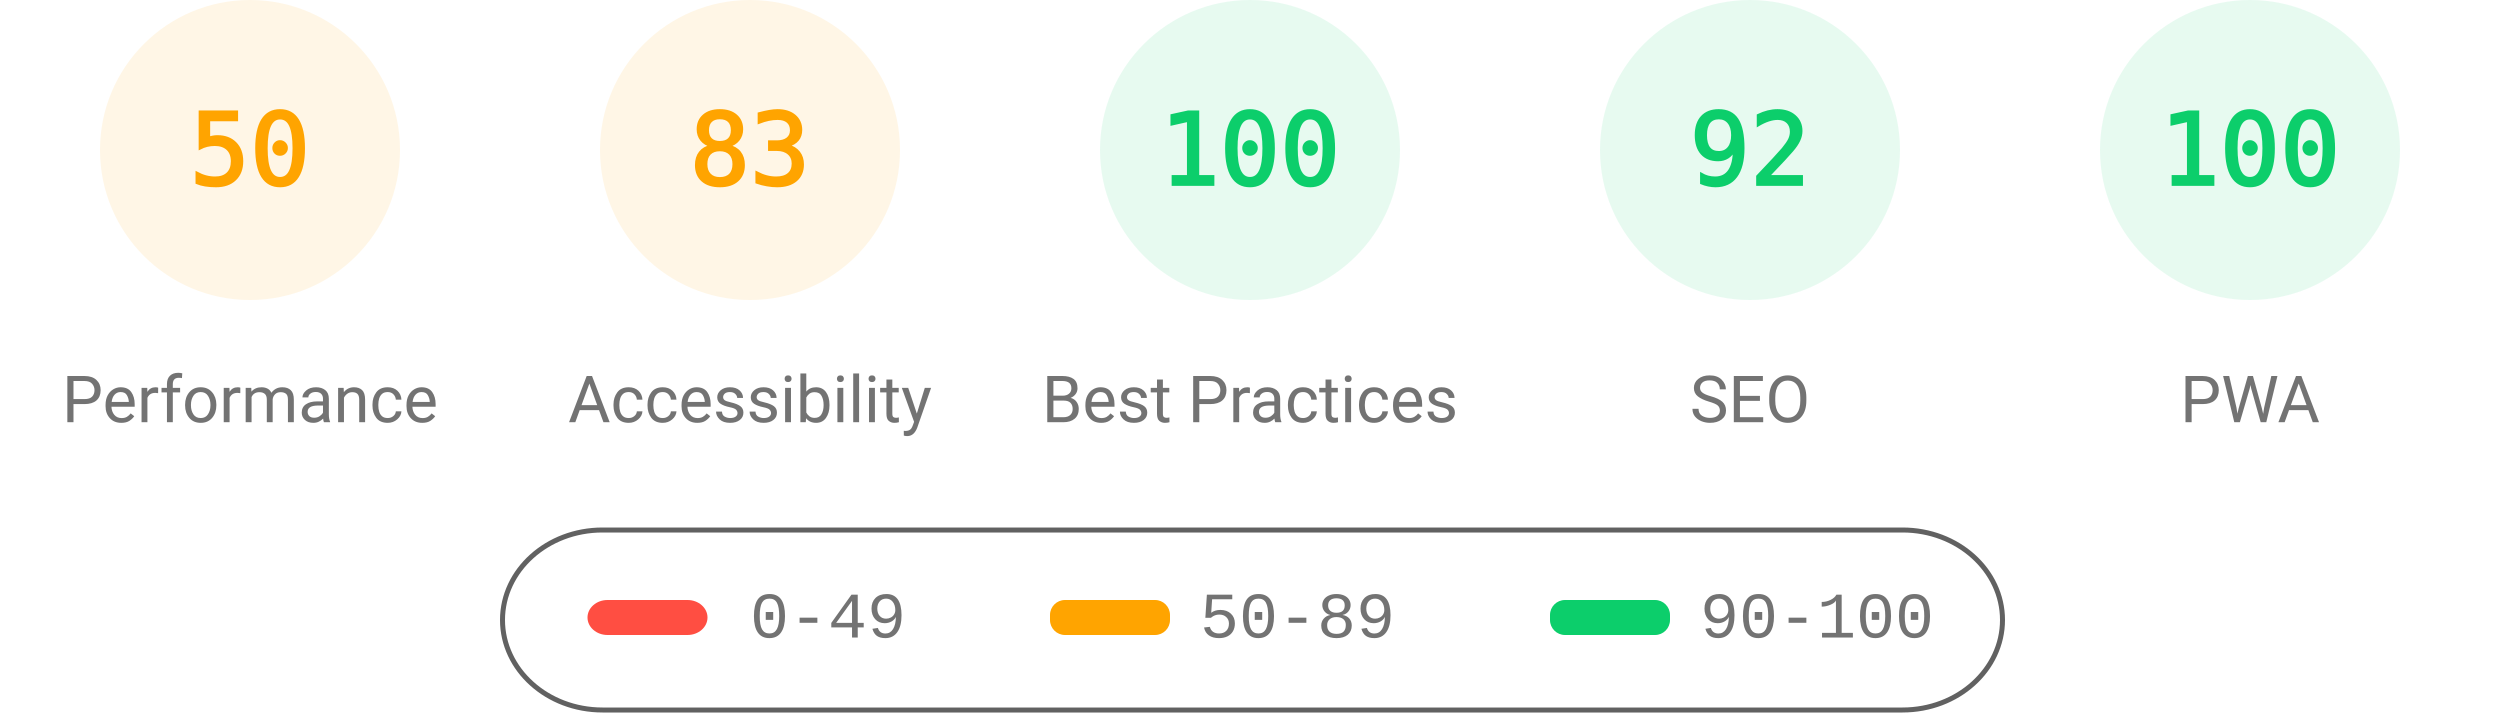
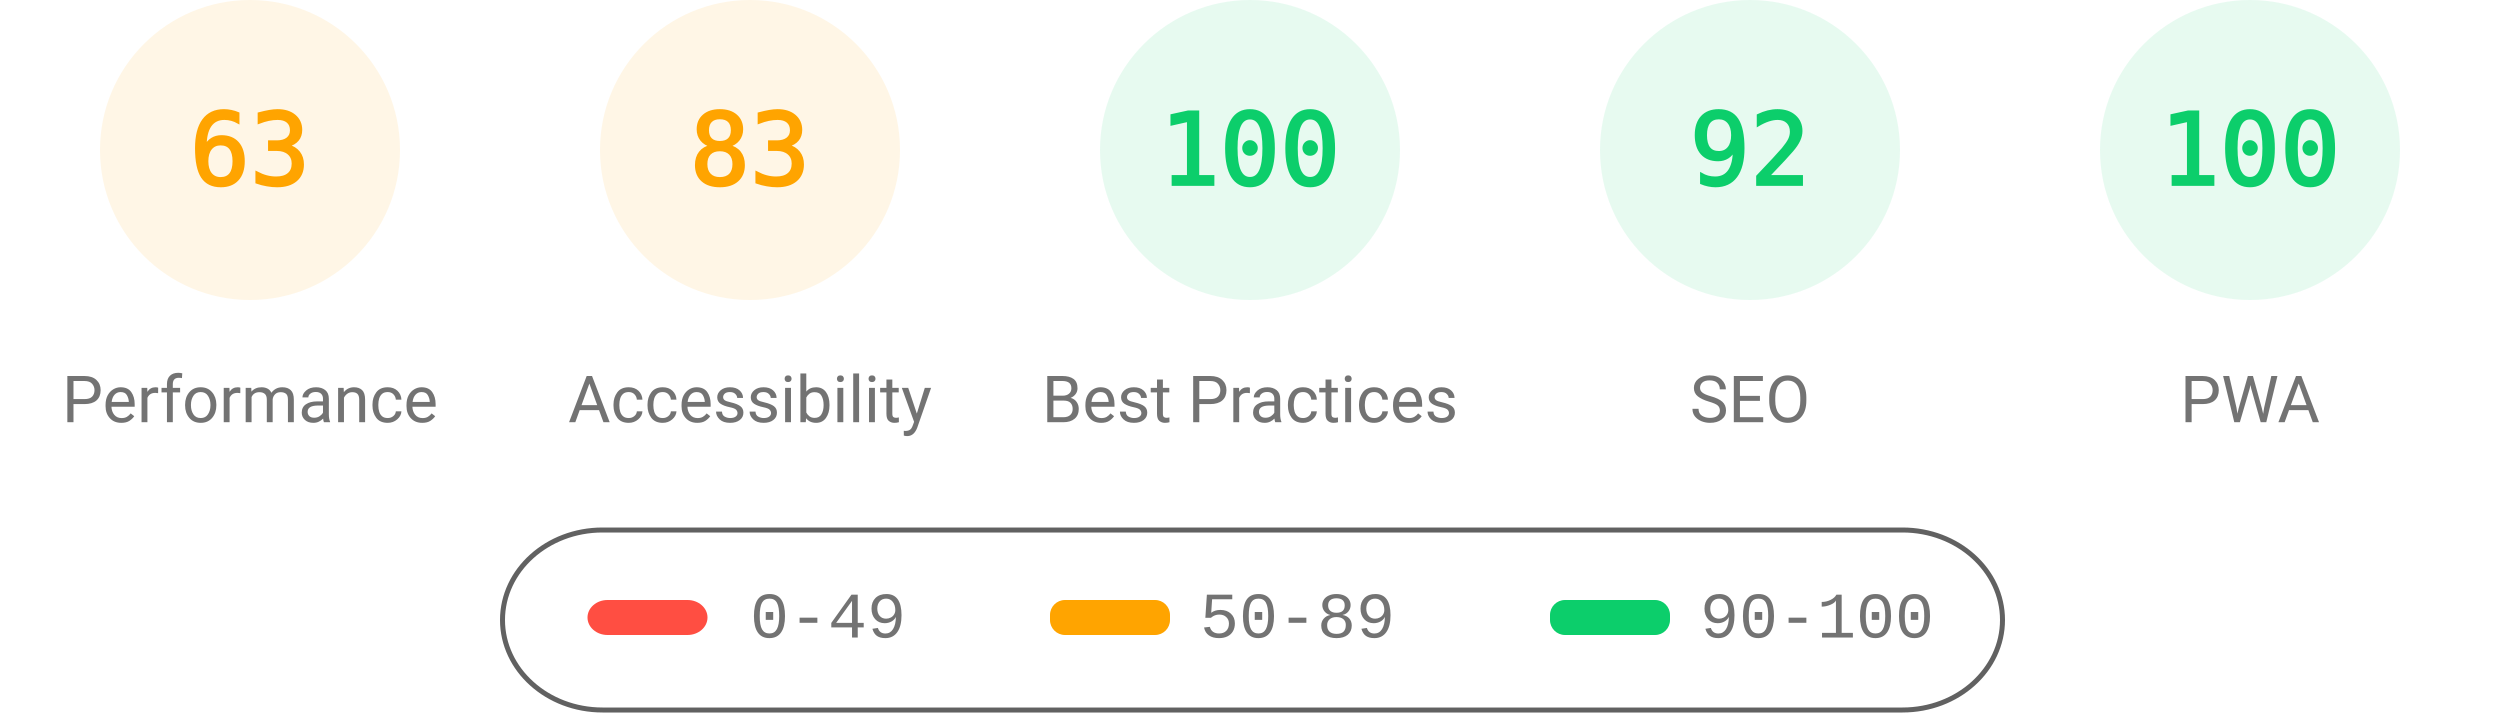
<svg xmlns="http://www.w3.org/2000/svg" fill="none" width="1000" height="285">
  <style>.gauge-base{opacity:.1}.gauge-arc{fill:none;animation-delay:250ms;stroke-linecap:round;transform:rotate(-90deg);transform-origin:100px 60px;animation:load-gauge 1s ease forwards}.guage-text{font-size:40px;font-family:monospace;text-align:center}.guage-red{color:#ff4e42;fill:#ff4e42;stroke:#ff4e42}.guage-orange{color:#ffa400;fill:#ffa400;stroke:#ffa400}.guage-green{color:#0cce6b;fill:#0cce6b;stroke:#0cce6b}.guage-undefined{color:#5c5c5c;fill:#5c5c5c;stroke:#5c5c5c}.guage-title{color:#737373;fill:#737373;stroke:none;font-size:26px;line-height:26px;font-family:Roboto,Halvetica,Arial,sans-serif}@keyframes load-gauge{from{stroke-dasharray:0 352.858}}</style>
  <svg class="guage-div guage-perf guage-orange" viewBox="0 0 200 200" width="200" height="200">
    <circle class="gauge-base" r="56" cx="100" cy="60" stroke-width="8" />
-     <circle class="gauge-arc guage-arc-1" r="56" cx="100" cy="60" stroke-width="8" style="stroke-dasharray:175.929,351.858" />
-     <text class="guage-text" x="100" y="60" alignment-baseline="central" dominant-baseline="central" text-anchor="middle">50</text>
+     <circle class="gauge-arc guage-arc-1" r="56" cx="100" cy="60" stroke-width="8" style="stroke-dasharray:221.671,351.858" />
+     <text class="guage-text" x="100" y="60" alignment-baseline="central" dominant-baseline="central" text-anchor="middle">63</text>
    <text class="guage-title" x="100" y="160" alignment-baseline="central" dominant-baseline="central" text-anchor="middle">Performance</text>
  </svg>
  <svg class="guage-div guage-acc guage-orange" viewBox="0 0 200 200" width="200" height="200" x="200">
    <circle class="gauge-base" r="56" cx="100" cy="60" stroke-width="8" />
    <circle class="gauge-arc guage-arc-2" r="56" cx="100" cy="60" stroke-width="8" style="stroke-dasharray:292.042,351.858" />
    <text class="guage-text" x="100" y="60" alignment-baseline="central" dominant-baseline="central" text-anchor="middle">83</text>
    <text class="guage-title" x="100" y="160" alignment-baseline="central" dominant-baseline="central" text-anchor="middle">Accessibility</text>
  </svg>
  <svg class="guage-div guage-best guage-green" viewBox="0 0 200 200" width="200" height="200" x="400">
    <circle class="gauge-base" r="56" cx="100" cy="60" stroke-width="8" />
    <circle class="gauge-arc guage-arc-3" r="56" cx="100" cy="60" stroke-width="8" style="stroke-dasharray:351.858,351.858" />
    <text class="guage-text" x="100" y="60" alignment-baseline="central" dominant-baseline="central" text-anchor="middle">100</text>
    <text class="guage-title" x="100" y="160" alignment-baseline="central" dominant-baseline="central" text-anchor="middle">Best Practices</text>
  </svg>
  <svg class="guage-div guage-seo guage-green" viewBox="0 0 200 200" width="200" height="200" x="600">
    <circle class="gauge-base" r="56" cx="100" cy="60" stroke-width="8" />
    <circle class="gauge-arc guage-arc-4" r="56" cx="100" cy="60" stroke-width="8" style="stroke-dasharray:323.709,351.858" />
    <text class="guage-text" x="100" y="60" alignment-baseline="central" dominant-baseline="central" text-anchor="middle">92</text>
    <text class="guage-title" x="100" y="160" alignment-baseline="central" dominant-baseline="central" text-anchor="middle">SEO</text>
  </svg>
  <svg class="guage-div guage-pwa guage-green" viewBox="0 0 200 200" width="200" height="200" x="800">
    <circle class="gauge-base" r="56" cx="100" cy="60" stroke-width="8" />
    <circle class="gauge-arc guage-arc-4" r="56" cx="100" cy="60" stroke-width="8" style="stroke-dasharray:351.858,351.858" />
    <text class="guage-text" x="100" y="60" alignment-baseline="central" dominant-baseline="central" text-anchor="middle">100</text>
    <text class="guage-title" x="100" y="160" alignment-baseline="central" dominant-baseline="central" text-anchor="middle">PWA</text>
  </svg>
  <svg width="604" height="76" x="200" y="210">
    <path fill="none" id="canvas_background" d="M-1-1h604v80H-1z" />
    <rect fill-opacity="0" stroke="#616161" stroke-width="2" rx="40" id="svg_2" height="72" width="600" y="2" x="1" fill="#000" />
    <rect stroke="#000" rx="8" id="svg_3" height="14" width="48" y="30" x="35" stroke-opacity="null" stroke-width="0" fill="#ff4e42" />
    <rect stroke="#000" rx="6" id="svg_4" height="14" width="48" y="30" x="220" stroke-opacity="null" stroke-width="0" fill="#ffa400" />
    <rect stroke="#000" rx="6" id="svg_5" height="14" width="48" y="30" x="420" stroke-opacity="null" stroke-width="0" fill="#0cce6b" />
    <text xml:space="preserve" text-anchor="start" font-family="'Courier New', Courier, monospace" font-size="26" id="svg_6" y="45" x="100" stroke-opacity="null" stroke-width="0" stroke="#000" fill="#737373">0-49</text>
    <text xml:space="preserve" text-anchor="start" font-family="'Courier New', Courier, monospace" font-size="26" id="svg_7" y="45" x="280" stroke-opacity="null" stroke-width="0" stroke="#000" fill="#737373">50-89</text>
    <text xml:space="preserve" text-anchor="start" font-family="'Courier New', Courier, monospace" font-size="26" id="svg_8" y="45" x="480" stroke-opacity="null" stroke-width="0" stroke="#000" fill="#737373">90-100</text>
  </svg>
</svg>
